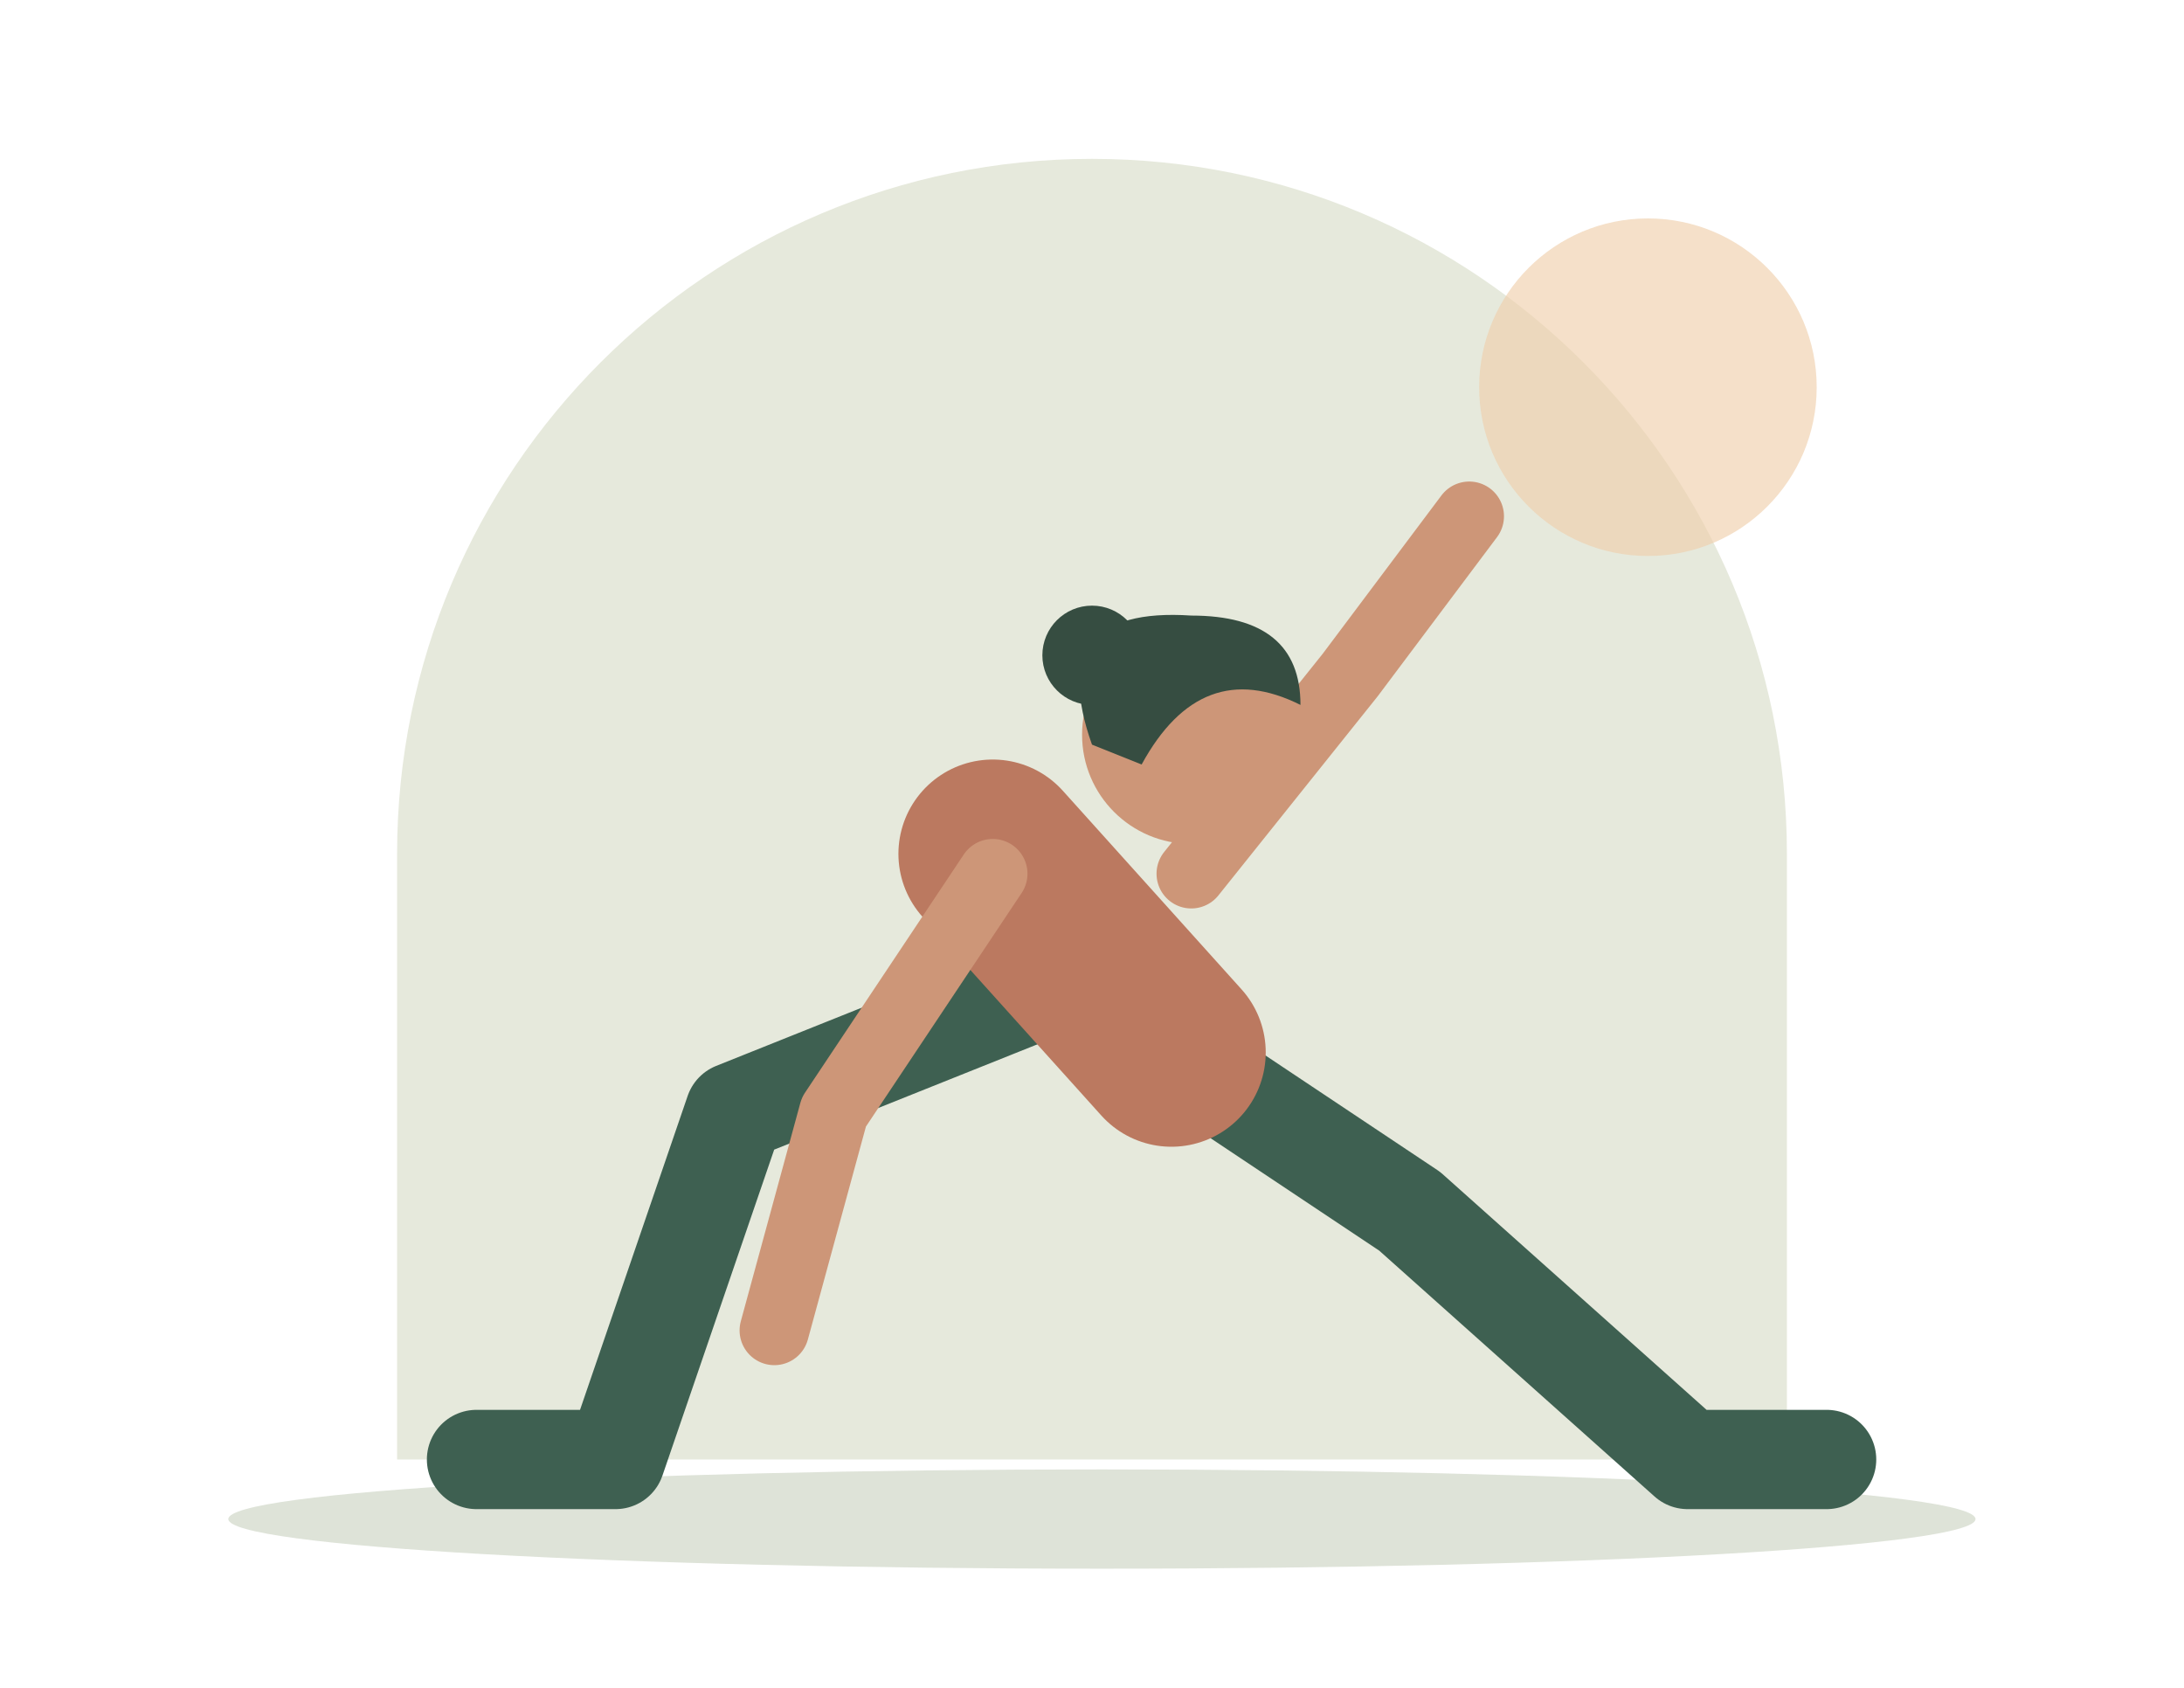
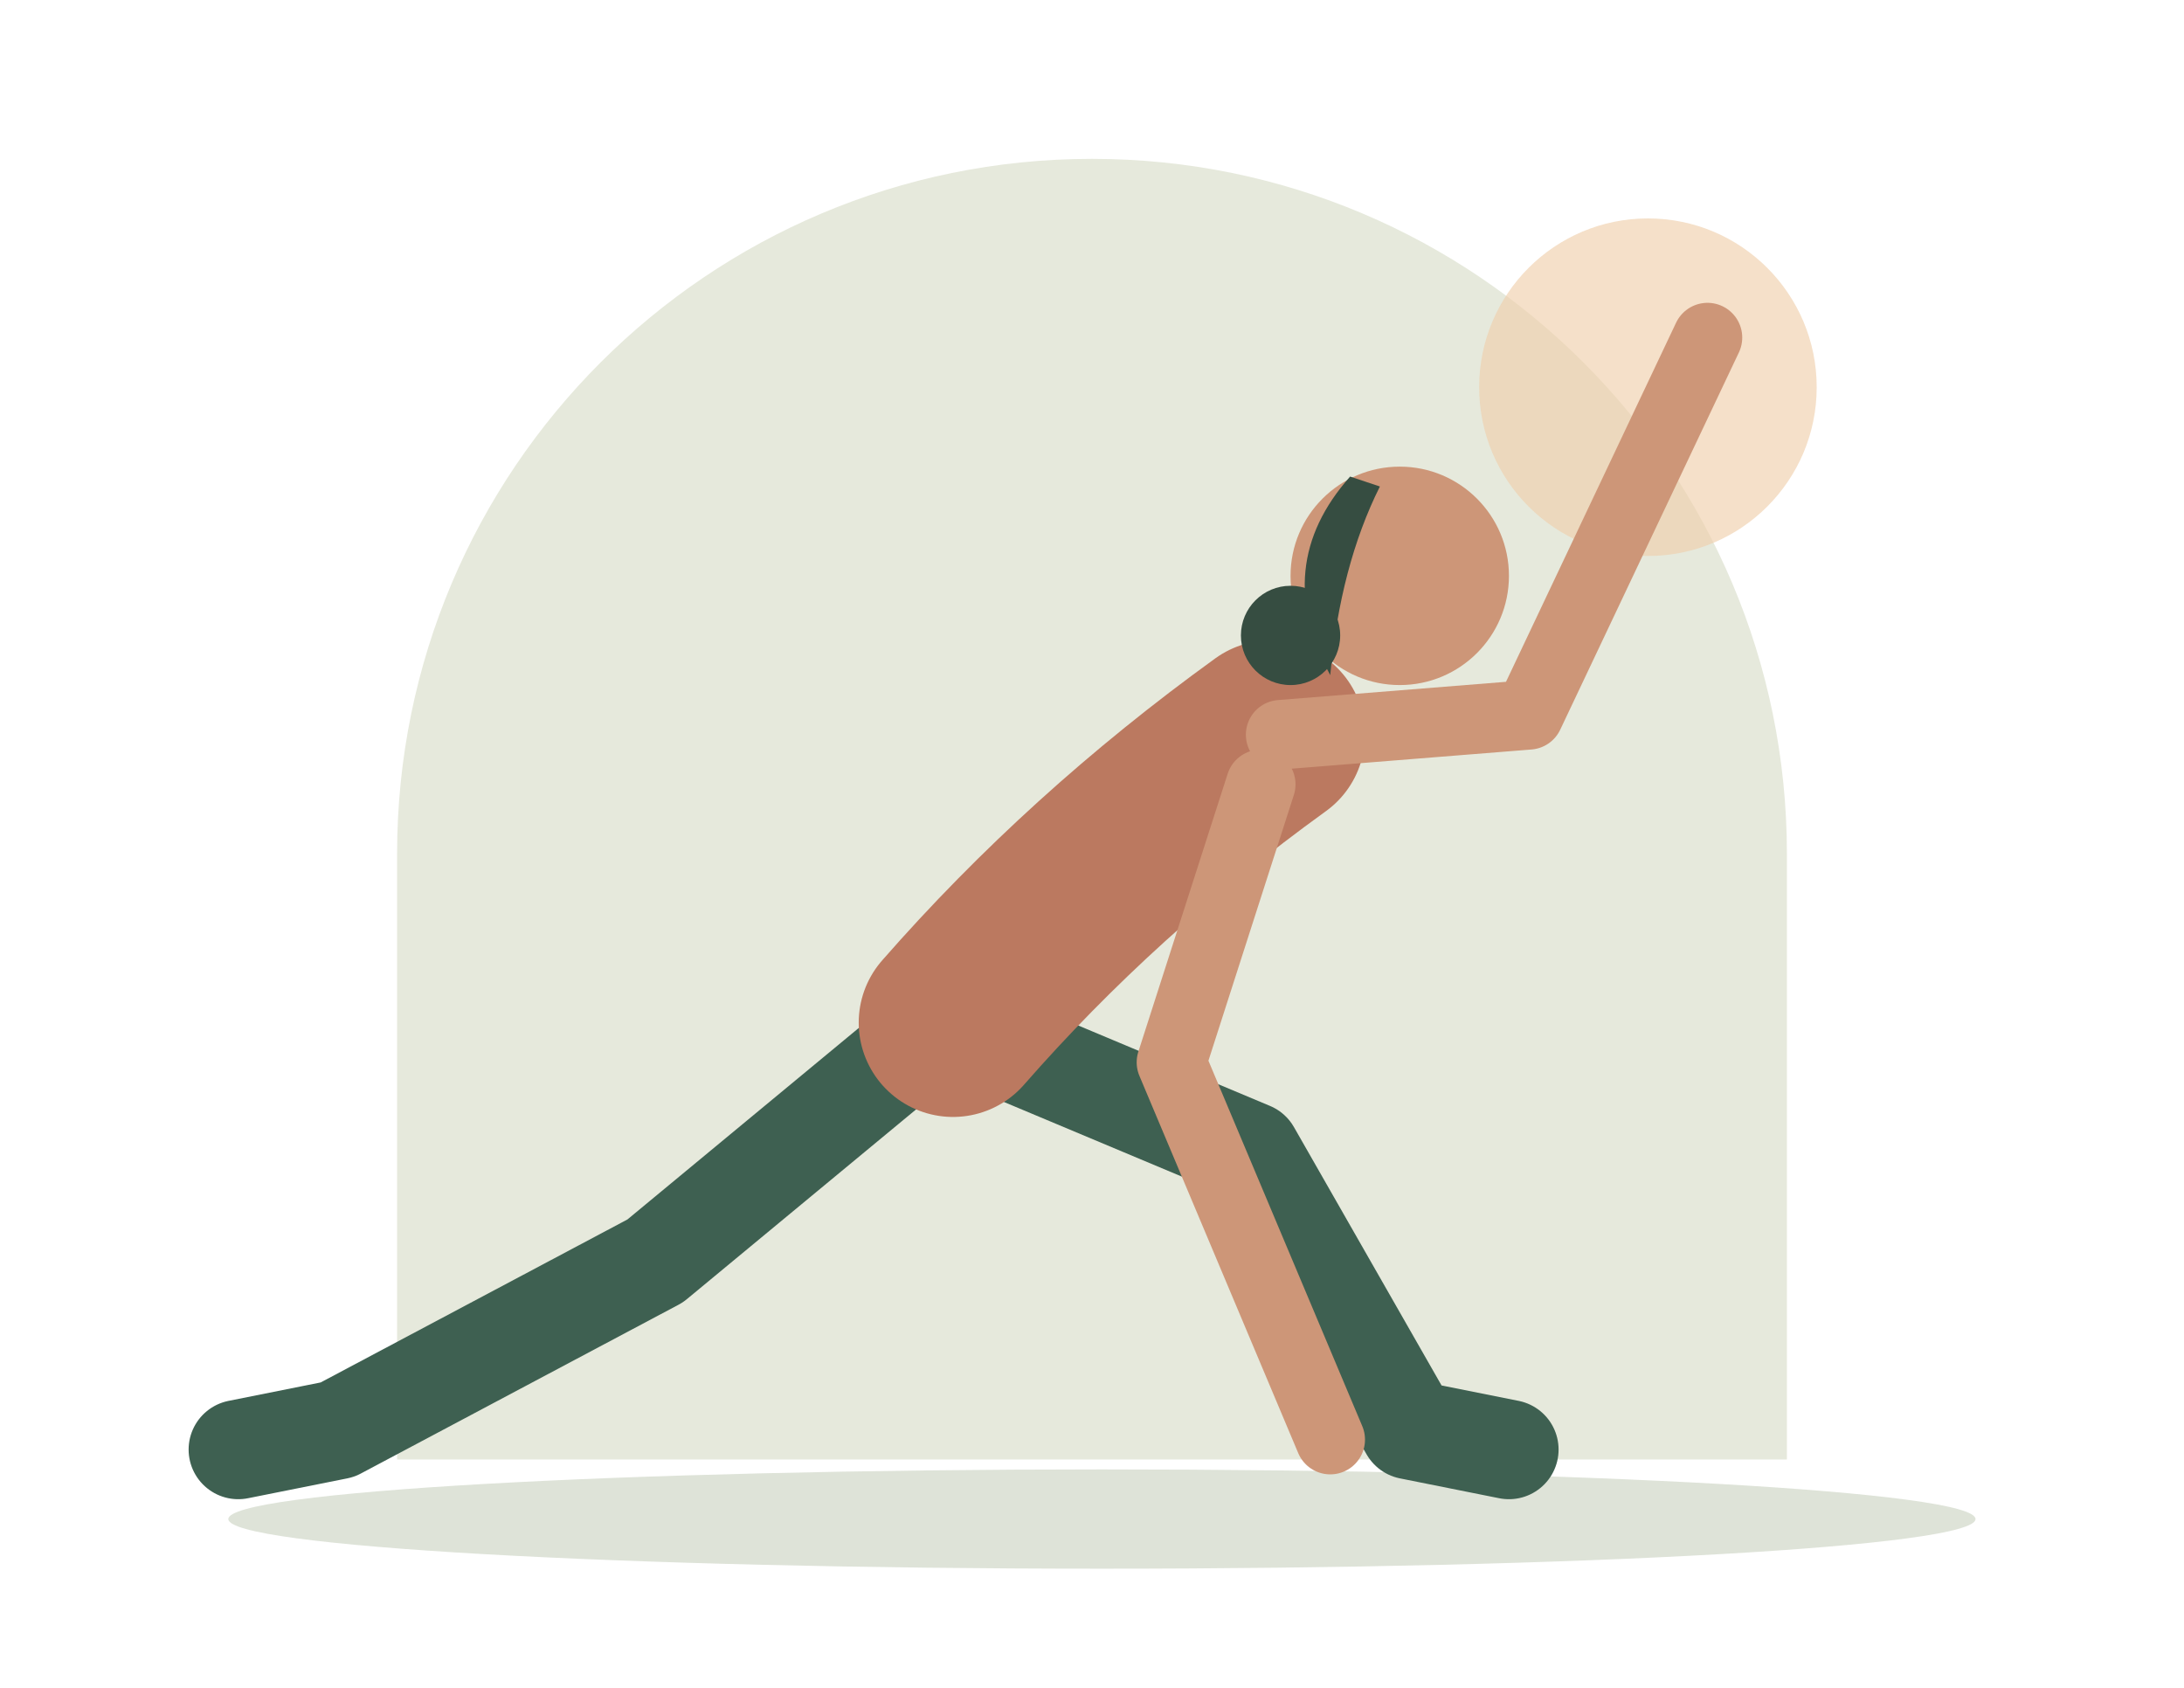
<svg xmlns="http://www.w3.org/2000/svg" width="440" height="340" viewBox="0 0 220 170">
  <path d="M40 147V86a70 70 0 0 1 140 0v61Z" fill="#e6e9dc" />
  <circle cx="166" cy="39" r="17" fill="#efcfac" opacity=".65" />
  <ellipse cx="111" cy="153" rx="88" ry="5" fill="#ccd4c3" opacity=".65" />
-   <path d="M104 100 L74 112 L62 147 L48 147 M112 102 L142 122 L170 147 L184 147" stroke="#3e6051" stroke-width="10" fill="none" stroke-linecap="round" stroke-linejoin="round" />
-   <path d="M100 86 L118 106" stroke="#bb7960" stroke-width="19" fill="none" stroke-linecap="round" />
-   <path d="M100 88 L84 112 L78 134 M120 88 L136 68 L148 52" stroke="#cd9678" stroke-width="7" fill="none" stroke-linecap="round" stroke-linejoin="round" />
-   <circle cx="120" cy="74" r="11" fill="#cd9678" />
-   <path d="M110 75 Q105 61 120 62 Q131 62 131 71 Q121 66 115 77Z" fill="#364d41" />
-   <circle cx="110" cy="66" r="5" fill="#364d41" />
+   <path d="M95 103 L126 116 L142 144 L152 146 M95 103 L66 127 L34 144 L24 146" stroke="#3e6051" stroke-width="10" fill="none" stroke-linecap="round" stroke-linejoin="round" />
+   <path d="M128 74 Q110 87 96 103" stroke="#bb7960" stroke-width="19" fill="none" stroke-linecap="round" />
+   <path d="M129 74 L154 72 L172 34 M127 79 L118 107 L134 145" stroke="#cd9678" stroke-width="7" fill="none" stroke-linecap="round" stroke-linejoin="round" />
+   <circle cx="141" cy="58" r="11" fill="#cd9678" />
+   <path d="M136 48 Q128 57 134 68 Q135 57 139 49 Z" fill="#364d41" />
+   <circle cx="130" cy="64" r="5" fill="#364d41" />
</svg>
